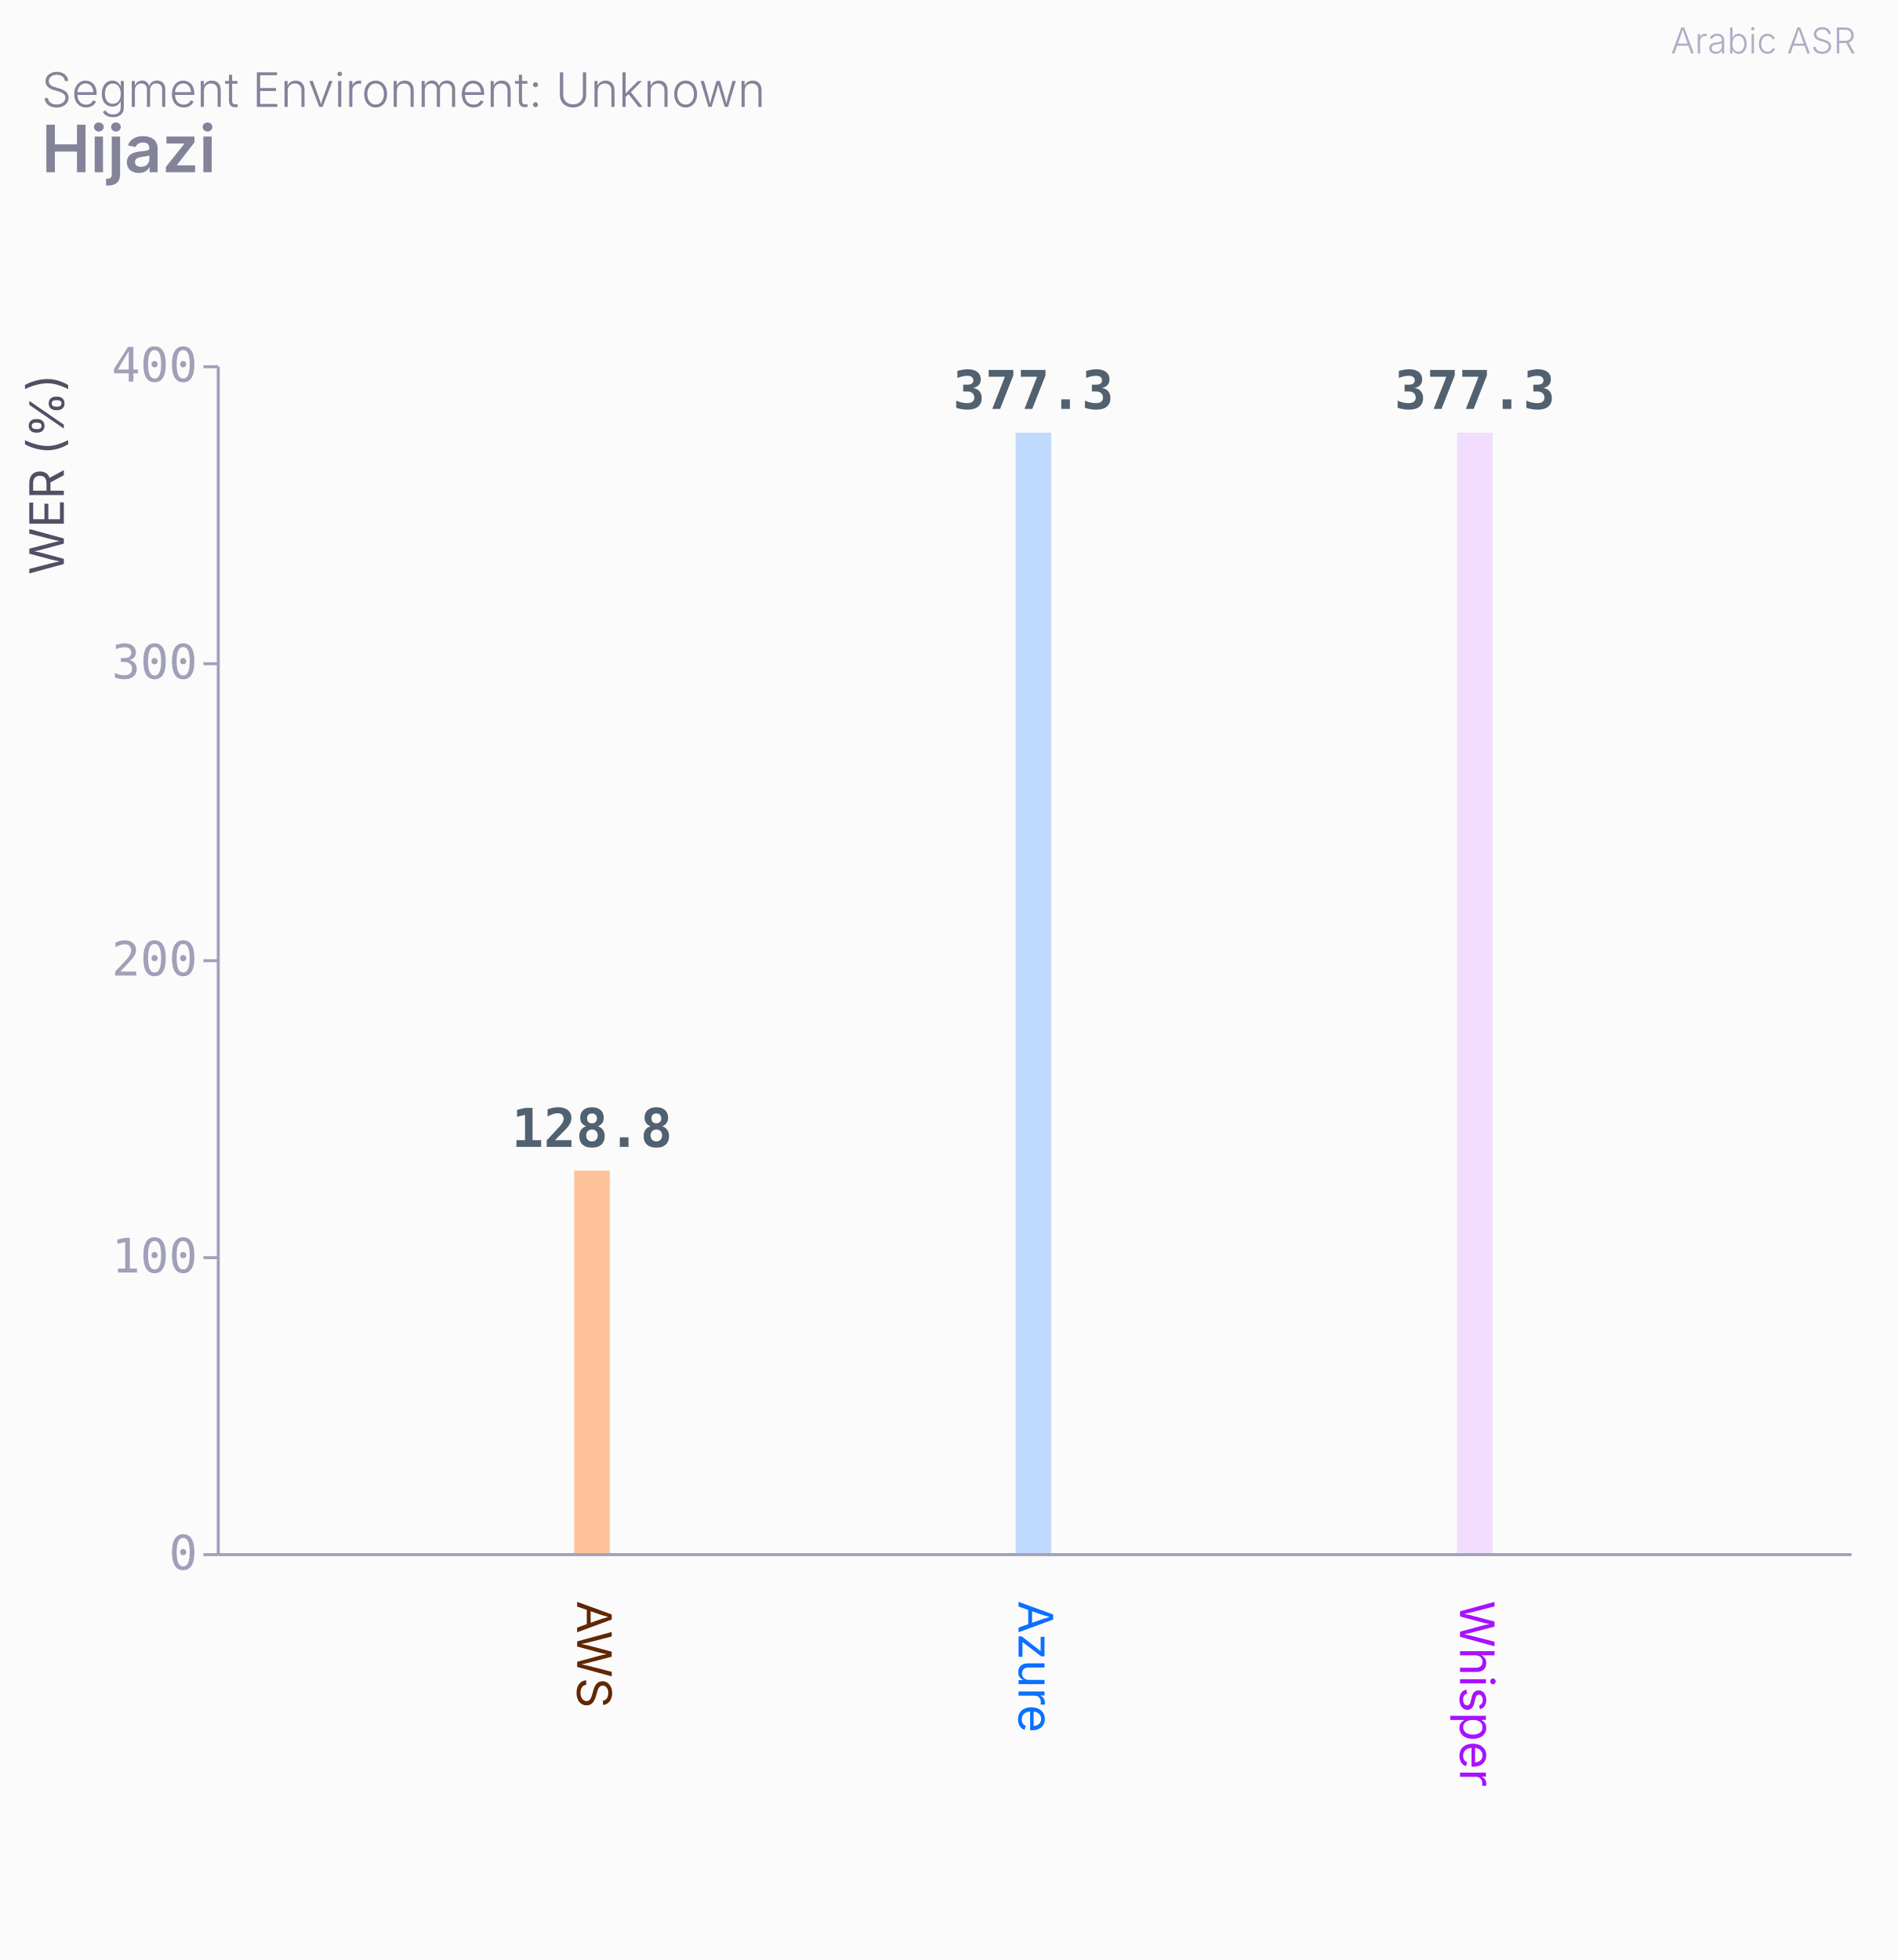
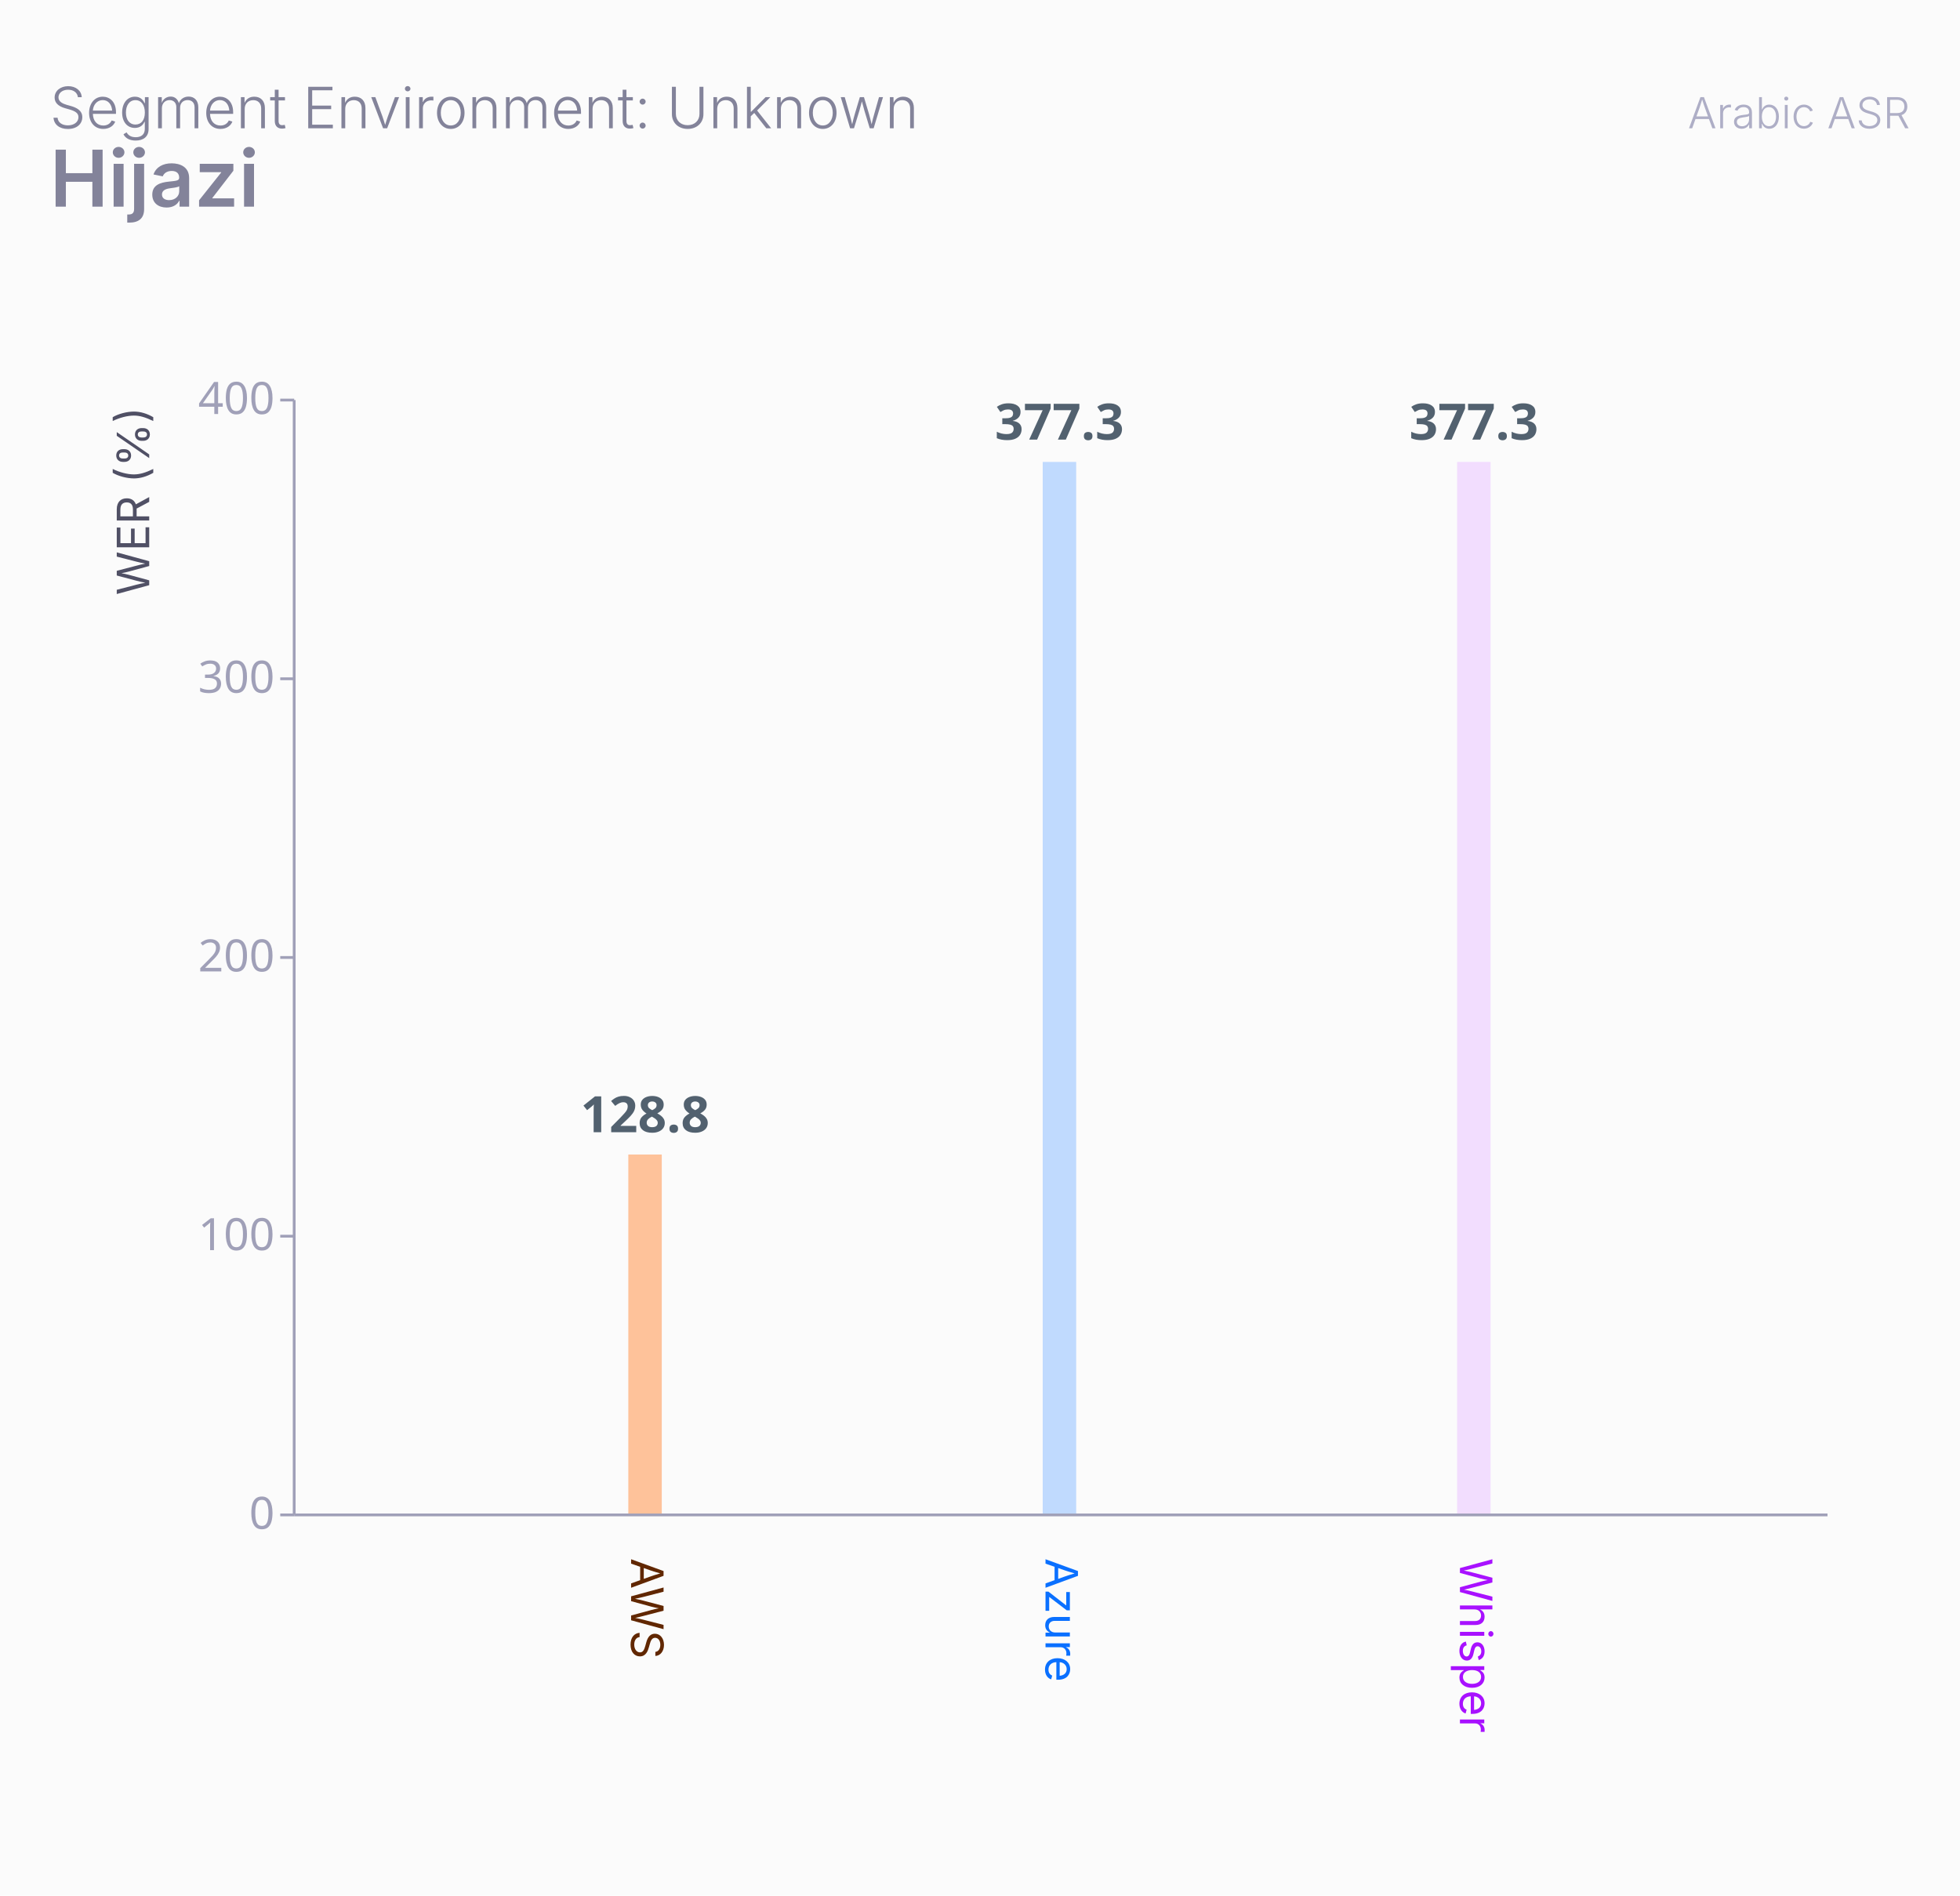
- <svg xmlns="http://www.w3.org/2000/svg" width="639" height="660">
-   <rect width="639" height="660" fill="#FBFBFB" />
-   <text x="625" y="18" text-anchor="end" font-family="Inter, system-ui, sans-serif" font-size="12" font-weight="300" fill="#aeaec6">Arabic ASR</text>
+ <svg xmlns="http://www.w3.org/2000/svg" width="550" height="532">
+   <rect width="550" height="532" fill="#FBFBFB" />
+   <text x="536" y="36" text-anchor="end" font-family="Inter, system-ui, sans-serif" font-size="12" font-weight="300" fill="#aeaec6">Arabic ASR</text>
  <text x="14" y="36" font-family="Inter, system-ui, sans-serif" font-size="16" font-weight="300" fill="#83839a">Segment Environment: Unknown</text>
  <text x="14" y="58" font-family="Inter, system-ui, sans-serif" font-size="22" font-weight="600" fill="#83839a">Hijazi</text>
-   <svg y="72" version="1.1" class="marks" width="639" height="588" viewBox="0 0 639 588">
+   <svg y="72" version="1.1" class="marks" width="550" height="460" viewBox="0 0 639 588">
    <g fill="none" stroke-miterlimit="10" transform="translate(73,51)">
      <g class="mark-group role-frame root" role="graphics-object" aria-roledescription="group mark container">
        <g transform="translate(0,0)">
          <path class="background" aria-hidden="true" d="M0,0h550v400h-550Z" />
          <g>
            <g class="mark-group role-axis" aria-hidden="true">
              <g transform="translate(0.5,0.5)">
                <path class="background" aria-hidden="true" d="M0,0h0v0h0Z" pointer-events="none" />
                <g>
                  <g class="mark-rule role-axis-grid" pointer-events="none">
                    <line transform="translate(0,400)" x2="550" y2="0" stroke="rgba(255,255,255,0.07)" stroke-width="1" opacity="1" />
                    <line transform="translate(0,300)" x2="550" y2="0" stroke="rgba(255,255,255,0.07)" stroke-width="1" opacity="1" />
                    <line transform="translate(0,200)" x2="550" y2="0" stroke="rgba(255,255,255,0.07)" stroke-width="1" opacity="1" />
                    <line transform="translate(0,100)" x2="550" y2="0" stroke="rgba(255,255,255,0.07)" stroke-width="1" opacity="1" />
                    <line transform="translate(0,0)" x2="550" y2="0" stroke="rgba(255,255,255,0.07)" stroke-width="1" opacity="1" />
                  </g>
                </g>
                <path class="foreground" aria-hidden="true" d="" pointer-events="none" display="none" />
              </g>
            </g>
            <g class="mark-group role-axis" role="graphics-symbol" aria-roledescription="axis" aria-label="X-axis for a discrete scale with 3 values: AWS, Azure, Whisper">
              <g transform="translate(0.5,400.5)">
                <path class="background" aria-hidden="true" d="M0,0h0v0h0Z" pointer-events="none" />
                <g>
                  <g class="mark-rule role-axis-domain" pointer-events="none">
                    <line transform="translate(0,0)" x2="550" y2="0" stroke="#a0a0b8" stroke-width="1" opacity="1" />
                  </g>
                </g>
                <path class="foreground" aria-hidden="true" d="" pointer-events="none" display="none" />
              </g>
            </g>
            <g class="mark-group role-axis" role="graphics-symbol" aria-roledescription="axis" aria-label="Y-axis titled 'WER (%)' for a linear scale with values from 0 to 400">
              <g transform="translate(0.5,0.5)">
                <path class="background" aria-hidden="true" d="M0,0h0v0h0Z" pointer-events="none" />
                <g>
                  <g class="mark-rule role-axis-tick" pointer-events="none">
                    <line transform="translate(0,400)" x2="-5" y2="0" stroke="#a0a0b8" stroke-width="1" opacity="1" />
                    <line transform="translate(0,300)" x2="-5" y2="0" stroke="#a0a0b8" stroke-width="1" opacity="1" />
                    <line transform="translate(0,200)" x2="-5" y2="0" stroke="#a0a0b8" stroke-width="1" opacity="1" />
                    <line transform="translate(0,100)" x2="-5" y2="0" stroke="#a0a0b8" stroke-width="1" opacity="1" />
                    <line transform="translate(0,0)" x2="-5" y2="0" stroke="#a0a0b8" stroke-width="1" opacity="1" />
                  </g>
                  <g class="mark-text role-axis-label" pointer-events="none">
-                     <text text-anchor="end" transform="translate(-7,405)" font-family="&quot;JetBrains Mono&quot;, monospace" font-size="16px" font-weight="400" fill="#a0a0b8" opacity="1">0</text>
-                     <text text-anchor="end" transform="translate(-7,305)" font-family="&quot;JetBrains Mono&quot;, monospace" font-size="16px" font-weight="400" fill="#a0a0b8" opacity="1">100</text>
-                     <text text-anchor="end" transform="translate(-7,205)" font-family="&quot;JetBrains Mono&quot;, monospace" font-size="16px" font-weight="400" fill="#a0a0b8" opacity="1">200</text>
-                     <text text-anchor="end" transform="translate(-7,105)" font-family="&quot;JetBrains Mono&quot;, monospace" font-size="16px" font-weight="400" fill="#a0a0b8" opacity="1">300</text>
-                     <text text-anchor="end" transform="translate(-7,5)" font-family="&quot;JetBrains Mono&quot;, monospace" font-size="16px" font-weight="400" fill="#a0a0b8" opacity="1">400</text>
+                     <text text-anchor="end" transform="translate(-7,405)" font-family="JetBrains Mono" font-size="16px" font-weight="400" fill="#a0a0b8" opacity="1">0</text>
+                     <text text-anchor="end" transform="translate(-7,305)" font-family="JetBrains Mono" font-size="16px" font-weight="400" fill="#a0a0b8" opacity="1">100</text>
+                     <text text-anchor="end" transform="translate(-7,205)" font-family="JetBrains Mono" font-size="16px" font-weight="400" fill="#a0a0b8" opacity="1">200</text>
+                     <text text-anchor="end" transform="translate(-7,105)" font-family="JetBrains Mono" font-size="16px" font-weight="400" fill="#a0a0b8" opacity="1">300</text>
+                     <text text-anchor="end" transform="translate(-7,5)" font-family="JetBrains Mono" font-size="16px" font-weight="400" fill="#a0a0b8" opacity="1">400</text>
                  </g>
                  <g class="mark-rule role-axis-domain" pointer-events="none">
                    <line transform="translate(0,400)" x2="0" y2="-400" stroke="#a0a0b8" stroke-width="1" opacity="1" />
                  </g>
                  <g class="mark-text role-axis-title" pointer-events="none">
                    <text text-anchor="start" transform="translate(-49,70) rotate(-90) translate(0,-3)" font-family="Inter, system-ui, sans-serif" font-size="16px" font-weight="400" fill="#505065" opacity="1">WER (%)</text>
                  </g>
                </g>
                <path class="foreground" aria-hidden="true" d="" pointer-events="none" display="none" />
              </g>
            </g>
            <g class="mark-rect role-mark layer_0_marks" role="graphics-object" aria-roledescription="rect mark container">
              <path aria-label="model: AWS; wer: 128.8; barColor: rgba(255, 181, 133,0.82)" role="graphics-symbol" aria-roledescription="bar" d="M120.351,271.2h12v128.8h-12Z" fill="rgba(255, 181, 133,0.82)" stroke-width="0" />
              <path aria-label="model: Azure; wer: 377.3; barColor: rgba(179, 211, 255,0.82)" role="graphics-symbol" aria-roledescription="bar" d="M269,22.7h12v377.3h-12Z" fill="rgba(179, 211, 255,0.82)" stroke-width="0" />
              <path aria-label="model: Whisper; wer: 377.3; barColor: rgba(240, 215, 255,0.82)" role="graphics-symbol" aria-roledescription="bar" d="M417.649,22.7h12v377.3h-12Z" fill="rgba(240, 215, 255,0.82)" stroke-width="0" />
            </g>
            <g class="mark-text role-mark layer_1_marks" role="graphics-object" aria-roledescription="text mark container">
-               <text aria-label="model: AWS; wer: 128.8" role="graphics-symbol" aria-roledescription="text mark" text-anchor="middle" transform="translate(126.3514,263.2)" font-family="&quot;JetBrains Mono&quot;, monospace" font-size="18px" font-weight="600" fill="#52616F">128.8</text>
-               <text aria-label="model: Azure; wer: 377.3" role="graphics-symbol" aria-roledescription="text mark" text-anchor="middle" transform="translate(275,14.7)" font-family="&quot;JetBrains Mono&quot;, monospace" font-size="18px" font-weight="600" fill="#52616F">377.3</text>
-               <text aria-label="model: Whisper; wer: 377.3" role="graphics-symbol" aria-roledescription="text mark" text-anchor="middle" transform="translate(423.6486,14.7)" font-family="&quot;JetBrains Mono&quot;, monospace" font-size="18px" font-weight="600" fill="#52616F">377.3</text>
+               <text aria-label="model: AWS; wer: 128.8" role="graphics-symbol" aria-roledescription="text mark" text-anchor="middle" transform="translate(126.3514,263.2)" font-family="JetBrains Mono" font-size="18px" font-weight="600" fill="#52616F">128.8</text>
+               <text aria-label="model: Azure; wer: 377.3" role="graphics-symbol" aria-roledescription="text mark" text-anchor="middle" transform="translate(275,14.7)" font-family="JetBrains Mono" font-size="18px" font-weight="600" fill="#52616F">377.3</text>
+               <text aria-label="model: Whisper; wer: 377.3" role="graphics-symbol" aria-roledescription="text mark" text-anchor="middle" transform="translate(423.6486,14.7)" font-family="JetBrains Mono" font-size="18px" font-weight="600" fill="#52616F">377.3</text>
            </g>
            <g class="mark-text role-mark layer_2_marks" role="graphics-object" aria-roledescription="text mark container">
              <text aria-label="model: AWS; labelColor: #612700" role="graphics-symbol" aria-roledescription="text mark" text-anchor="start" transform="translate(126.3514,400) rotate(90) translate(16,5)" font-family="Inter, system-ui, sans-serif" font-size="16px" font-weight="400" fill="#612700">AWS</text>
              <text aria-label="model: Azure; labelColor: #0a70ff" role="graphics-symbol" aria-roledescription="text mark" text-anchor="start" transform="translate(275,400) rotate(90) translate(16,5)" font-family="Inter, system-ui, sans-serif" font-size="16px" font-weight="400" fill="#0a70ff">Azure</text>
              <text aria-label="model: Whisper; labelColor: #a811ff" role="graphics-symbol" aria-roledescription="text mark" text-anchor="start" transform="translate(423.6486,400) rotate(90) translate(16,5)" font-family="Inter, system-ui, sans-serif" font-size="16px" font-weight="400" fill="#a811ff">Whisper</text>
            </g>
          </g>
          <path class="foreground" aria-hidden="true" d="" display="none" />
        </g>
      </g>
    </g>
  </svg>
</svg>
